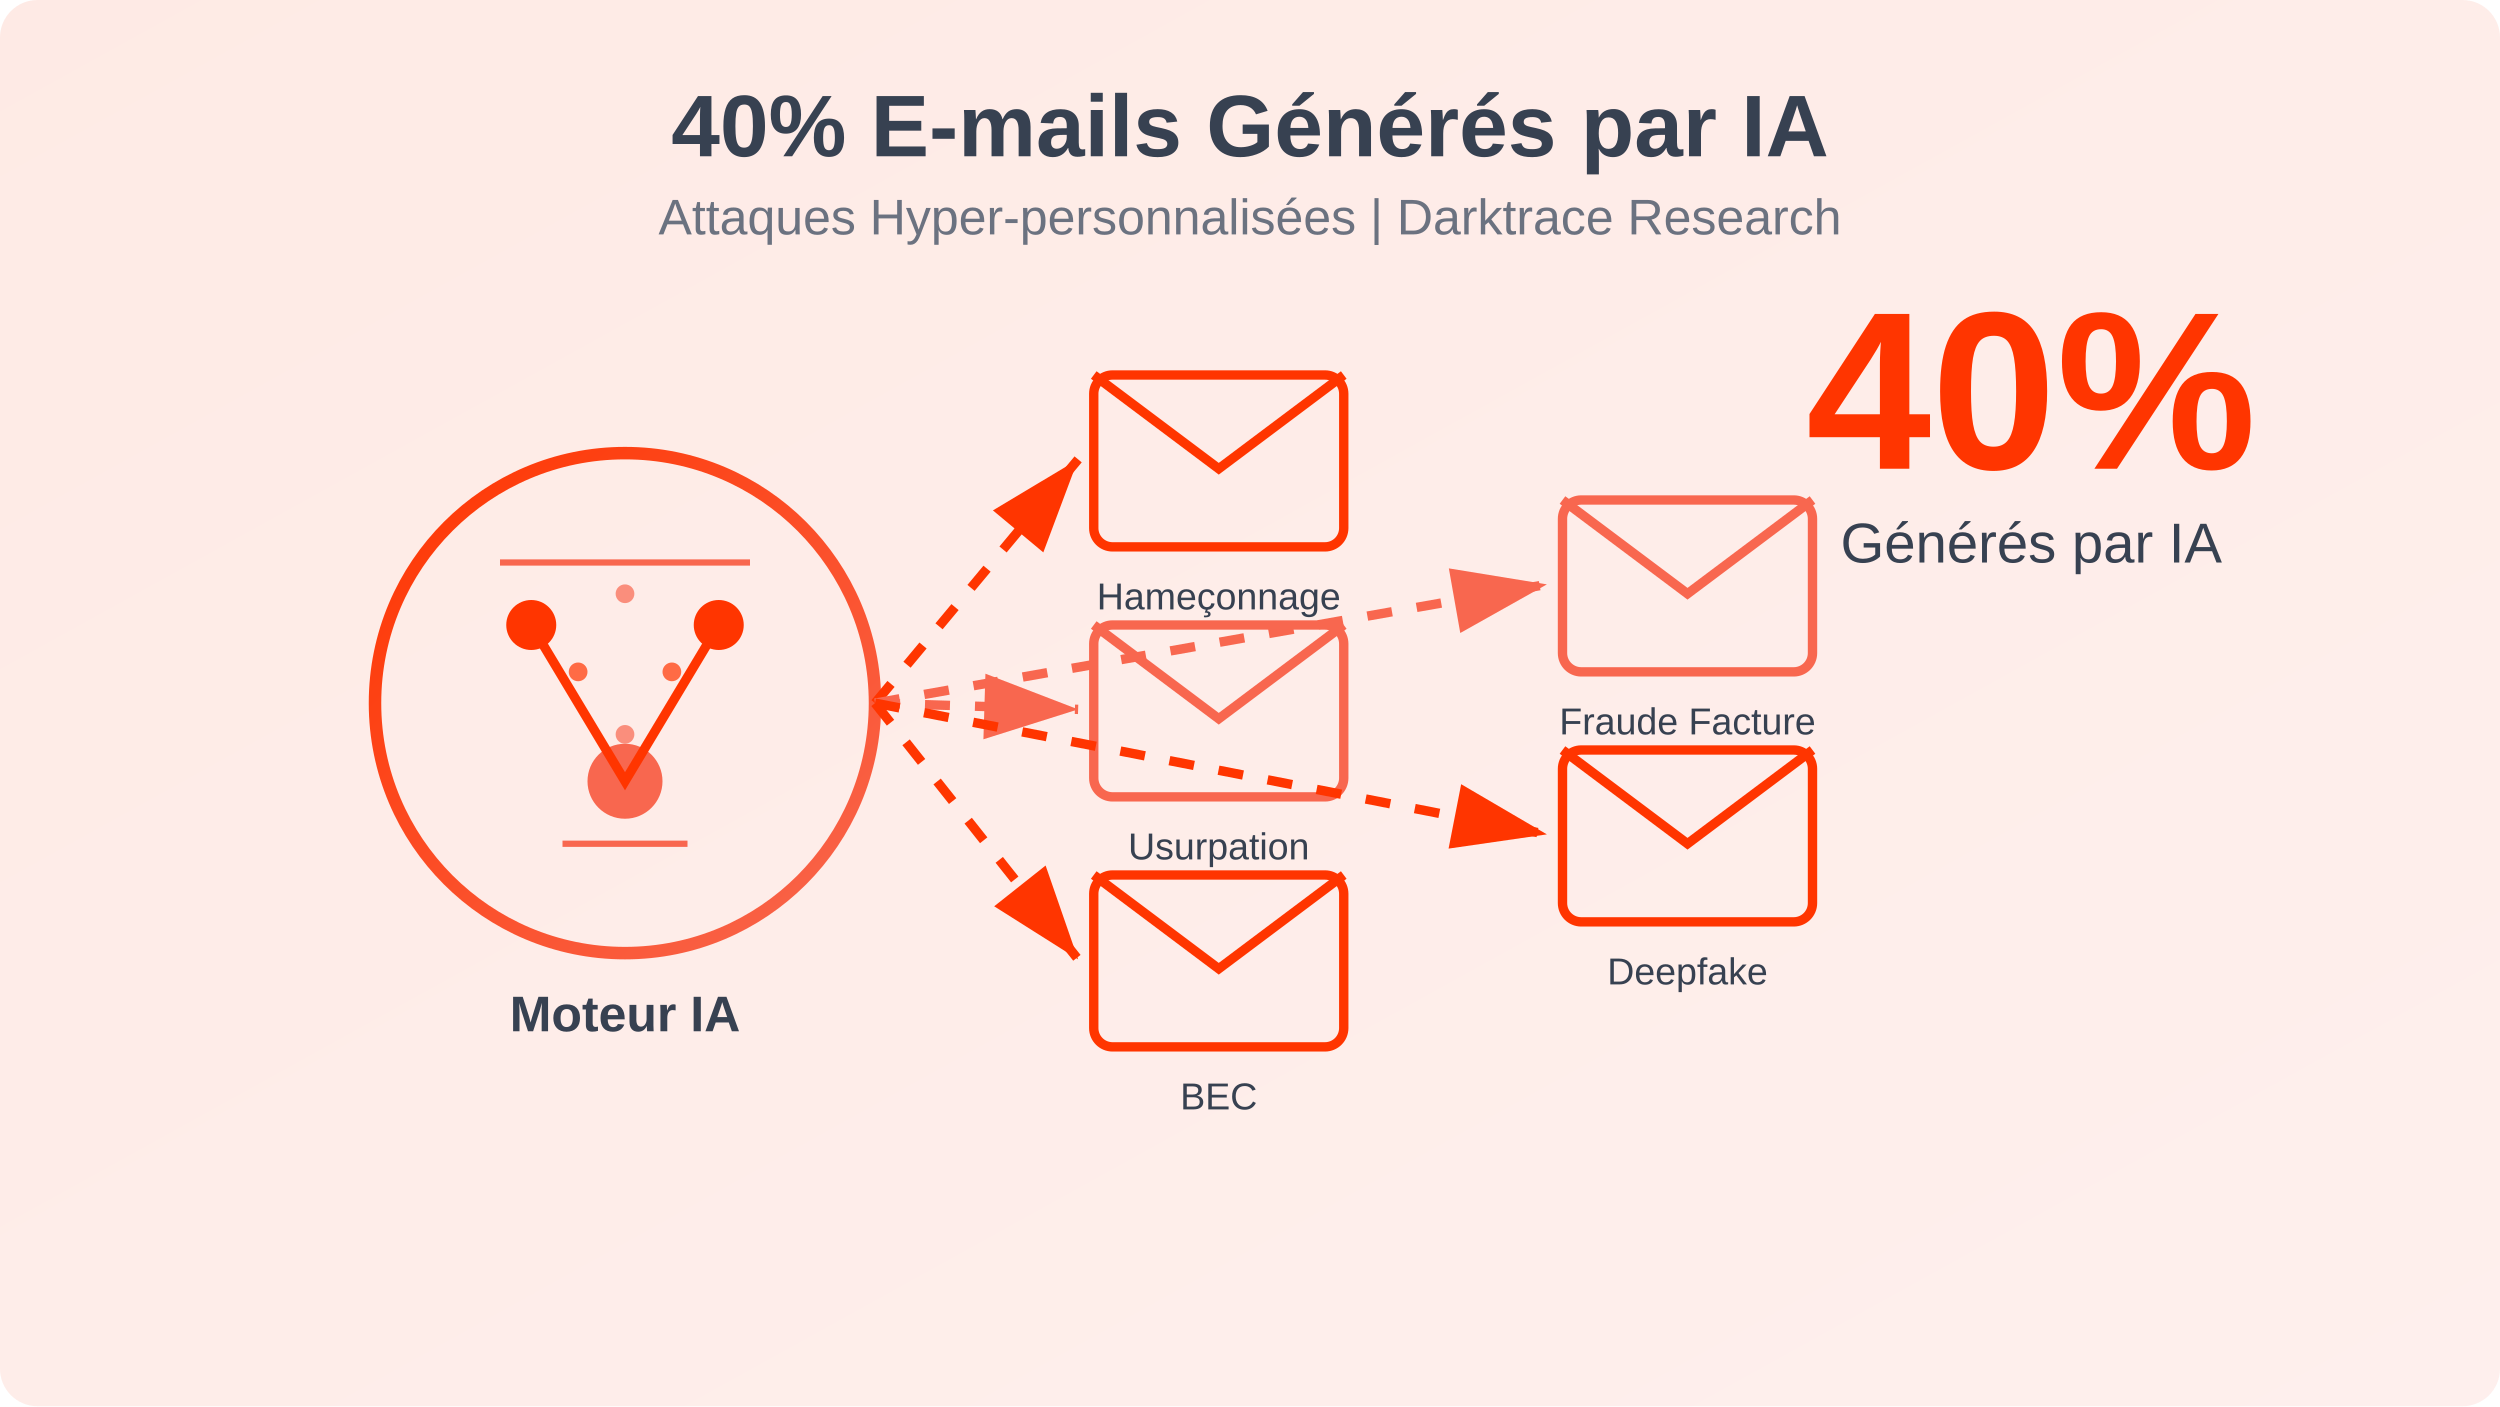
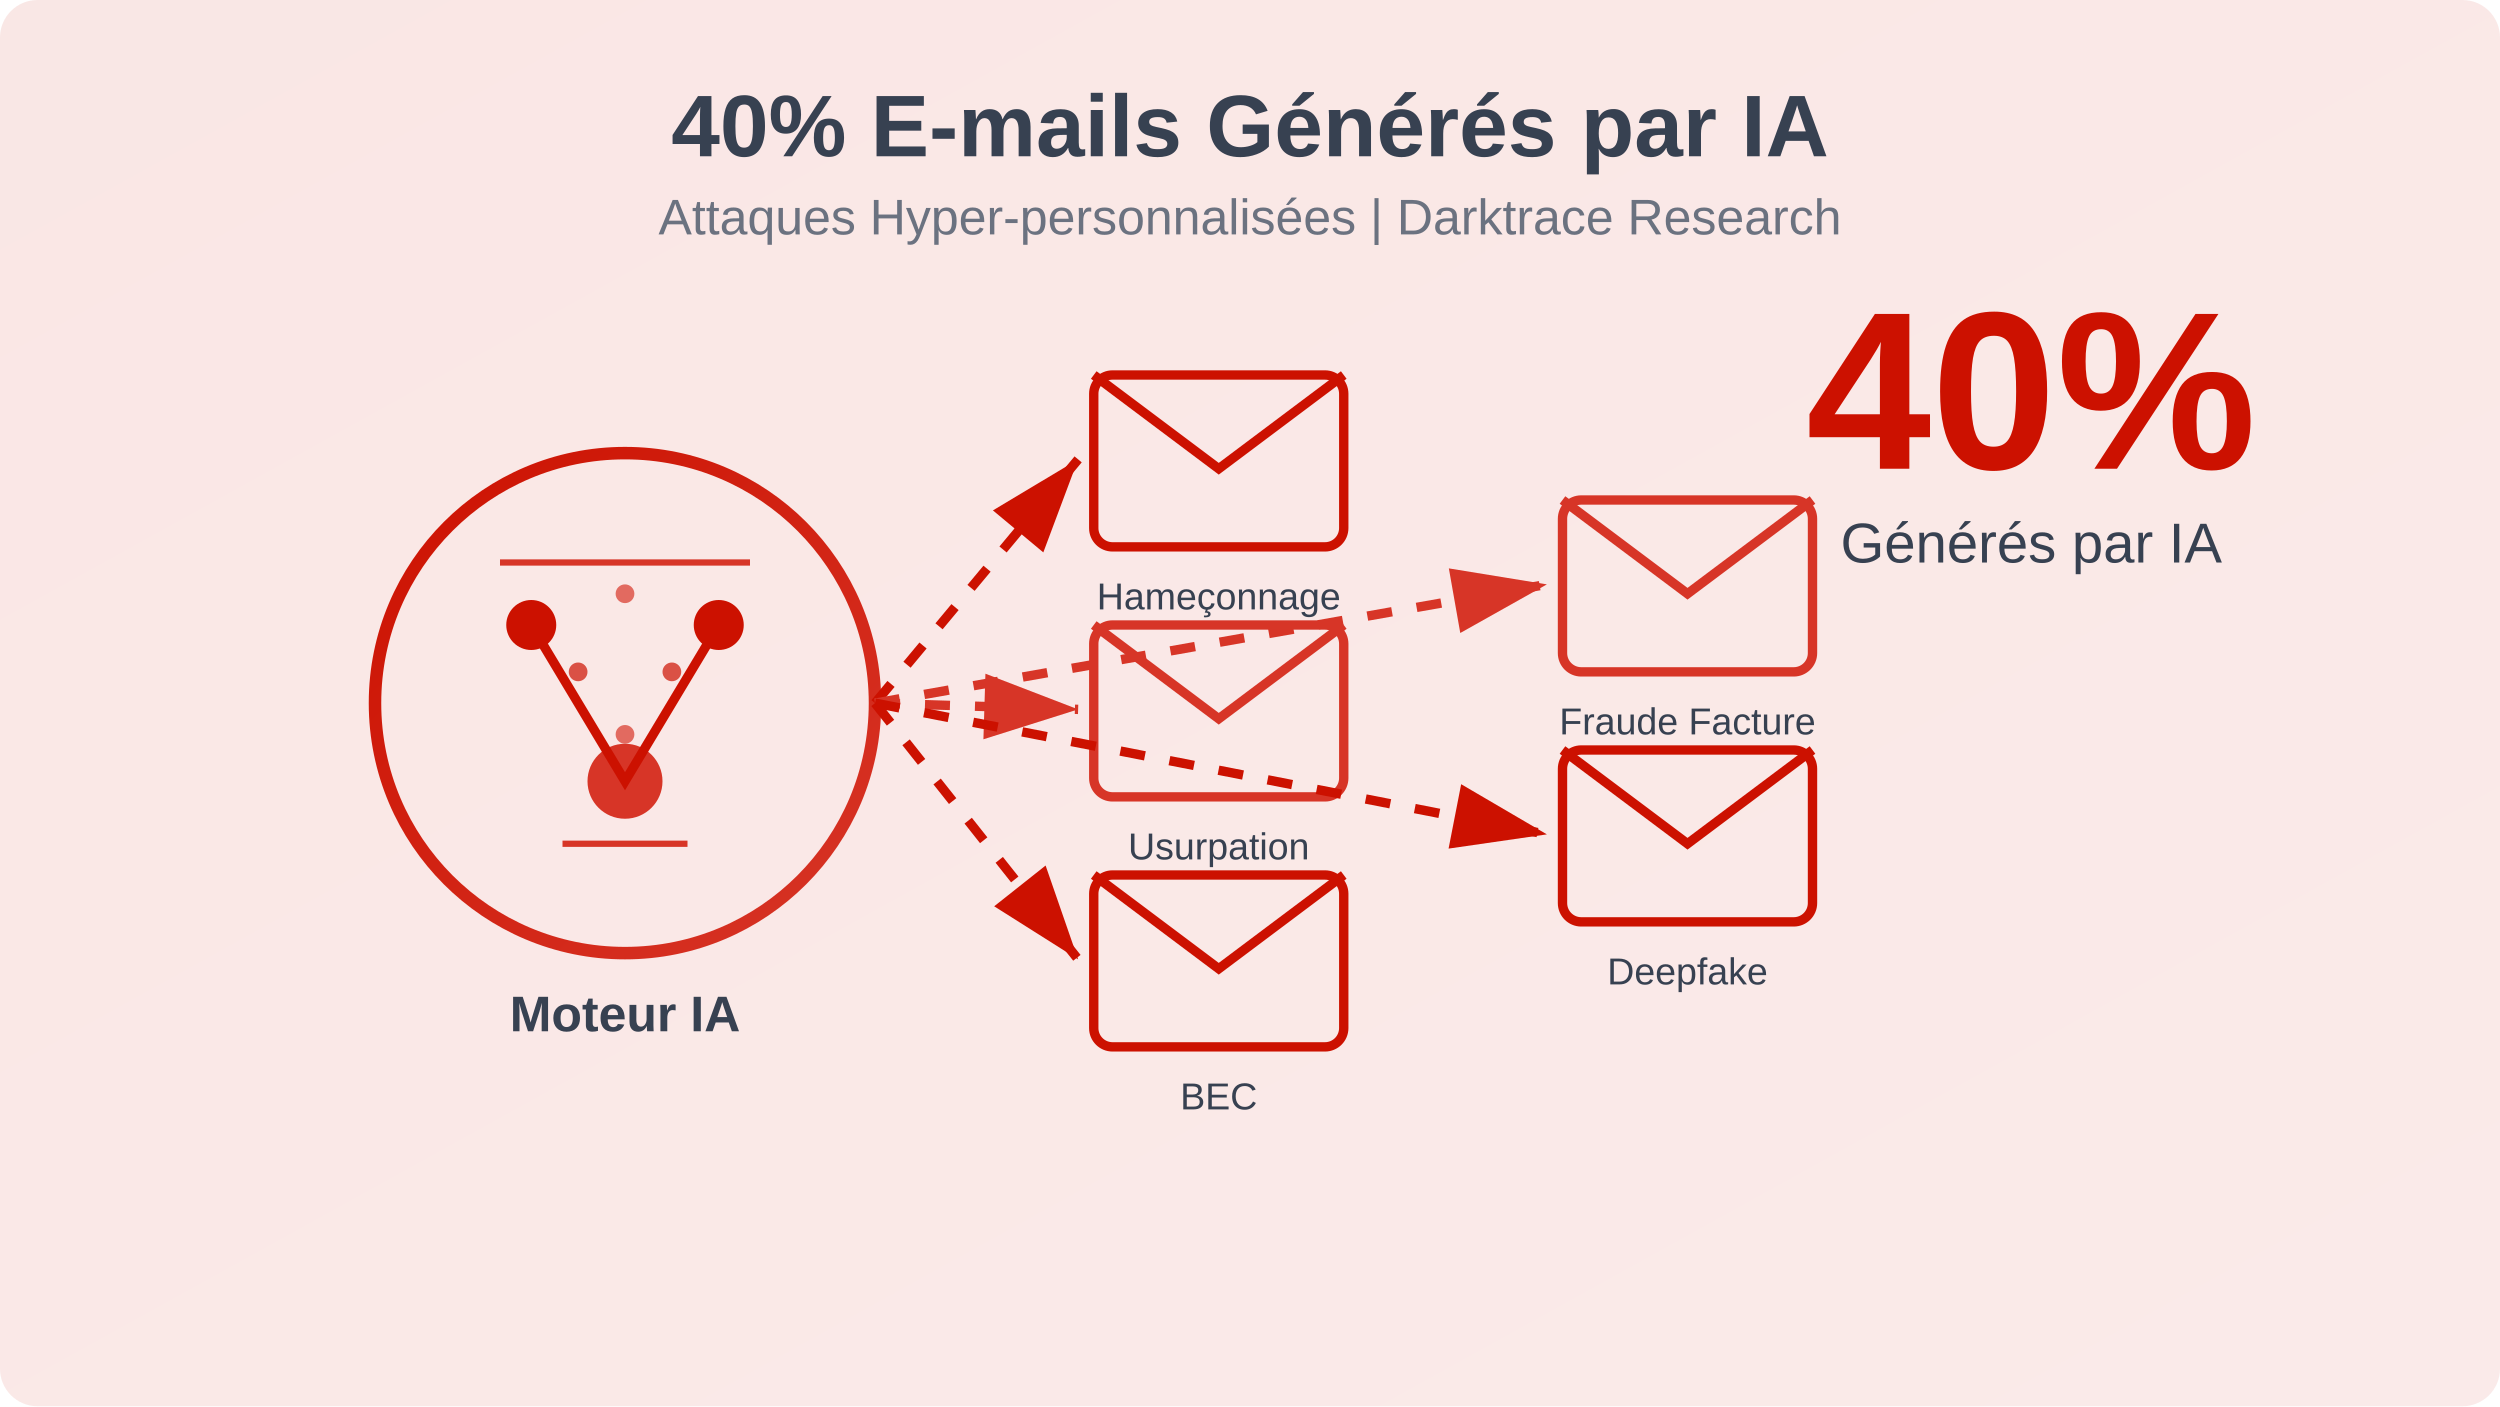
<svg xmlns="http://www.w3.org/2000/svg" width="800" height="450" viewBox="0 0 800 450" preserveAspectRatio="xMidYMid slice">
  <defs>
    <linearGradient id="bg2" x1="0%" y1="0%" x2="100%" y2="100%">
-       <stop offset="0%" style="stop-color:#FF3500;stop-opacity:0.1" />
-       <stop offset="100%" style="stop-color:#F8674F;stop-opacity:0.1" />
+       <stop offset="0%" style="stop-color:#CC1100;stop-opacity:0.1" />
+       <stop offset="100%" style="stop-color:#D73527;stop-opacity:0.1" />
    </linearGradient>
    <linearGradient id="brainGrad" x1="0%" y1="0%" x2="100%" y2="100%">
-       <stop offset="0%" style="stop-color:#FF3500" />
-       <stop offset="100%" style="stop-color:#F8674F" />
+       <stop offset="0%" style="stop-color:#CC1100" />
+       <stop offset="100%" style="stop-color:#D73527" />
    </linearGradient>
  </defs>
  <rect width="800" height="450" fill="url(#bg2)" rx="12" />
  <circle cx="200" cy="225" r="80" fill="none" stroke="url(#brainGrad)" stroke-width="4" />
-   <circle cx="170" cy="200" r="8" fill="#FF3500" />
-   <circle cx="230" cy="200" r="8" fill="#FF3500" />
-   <circle cx="200" cy="250" r="12" fill="#F8674F" />
-   <path d="M170 200 L200 250 L230 200" stroke="#FF3500" stroke-width="3" fill="none" />
-   <path d="M160 180 L240 180 M180 270 L220 270" stroke="#F8674F" stroke-width="2" fill="none" />
-   <circle cx="185" cy="215" r="3" fill="#FF3500" opacity="0.7" />
-   <circle cx="215" cy="215" r="3" fill="#FF3500" opacity="0.7" />
-   <circle cx="200" cy="190" r="3" fill="#F8674F" opacity="0.7" />
-   <circle cx="200" cy="235" r="3" fill="#F8674F" opacity="0.7" />
-   <rect x="350" y="120" width="80" height="55" fill="none" stroke="#FF3500" stroke-width="3" rx="6" />
-   <path d="M350 120 L390 150 L430 120" stroke="#FF3500" stroke-width="3" fill="none" />
+   <circle cx="170" cy="200" r="8" fill="#CC1100" />
+   <circle cx="230" cy="200" r="8" fill="#CC1100" />
+   <circle cx="200" cy="250" r="12" fill="#D73527" />
+   <path d="M170 200 L200 250 L230 200" stroke="#CC1100" stroke-width="3" fill="none" />
+   <path d="M160 180 L240 180 M180 270 L220 270" stroke="#D73527" stroke-width="2" fill="none" />
+   <circle cx="185" cy="215" r="3" fill="#CC1100" opacity="0.7" />
+   <circle cx="215" cy="215" r="3" fill="#CC1100" opacity="0.7" />
+   <circle cx="200" cy="190" r="3" fill="#D73527" opacity="0.7" />
+   <circle cx="200" cy="235" r="3" fill="#D73527" opacity="0.7" />
+   <rect x="350" y="120" width="80" height="55" fill="none" stroke="#CC1100" stroke-width="3" rx="6" />
+   <path d="M350 120 L390 150 L430 120" stroke="#CC1100" stroke-width="3" fill="none" />
  <text x="390" y="195" text-anchor="middle" fill="#374151" font-family="Arial, sans-serif" font-size="12">Hameçonnage</text>
-   <rect x="350" y="200" width="80" height="55" fill="none" stroke="#F8674F" stroke-width="3" rx="6" />
-   <path d="M350 200 L390 230 L430 200" stroke="#F8674F" stroke-width="3" fill="none" />
+   <rect x="350" y="200" width="80" height="55" fill="none" stroke="#D73527" stroke-width="3" rx="6" />
+   <path d="M350 200 L390 230 L430 200" stroke="#D73527" stroke-width="3" fill="none" />
  <text x="390" y="275" text-anchor="middle" fill="#374151" font-family="Arial, sans-serif" font-size="12">Usurpation</text>
-   <rect x="350" y="280" width="80" height="55" fill="none" stroke="#FF3500" stroke-width="3" rx="6" />
-   <path d="M350 280 L390 310 L430 280" stroke="#FF3500" stroke-width="3" fill="none" />
+   <rect x="350" y="280" width="80" height="55" fill="none" stroke="#CC1100" stroke-width="3" rx="6" />
+   <path d="M350 280 L390 310 L430 280" stroke="#CC1100" stroke-width="3" fill="none" />
  <text x="390" y="355" text-anchor="middle" fill="#374151" font-family="Arial, sans-serif" font-size="12">BEC</text>
-   <rect x="500" y="160" width="80" height="55" fill="none" stroke="#F8674F" stroke-width="3" rx="6" />
-   <path d="M500 160 L540 190 L580 160" stroke="#F8674F" stroke-width="3" fill="none" />
+   <rect x="500" y="160" width="80" height="55" fill="none" stroke="#D73527" stroke-width="3" rx="6" />
+   <path d="M500 160 L540 190 L580 160" stroke="#D73527" stroke-width="3" fill="none" />
  <text x="540" y="235" text-anchor="middle" fill="#374151" font-family="Arial, sans-serif" font-size="12">Fraude Facture</text>
-   <rect x="500" y="240" width="80" height="55" fill="none" stroke="#FF3500" stroke-width="3" rx="6" />
-   <path d="M500 240 L540 270 L580 240" stroke="#FF3500" stroke-width="3" fill="none" />
+   <rect x="500" y="240" width="80" height="55" fill="none" stroke="#CC1100" stroke-width="3" rx="6" />
+   <path d="M500 240 L540 270 L580 240" stroke="#CC1100" stroke-width="3" fill="none" />
  <text x="540" y="315" text-anchor="middle" fill="#374151" font-family="Arial, sans-serif" font-size="12">Deepfake</text>
-   <path d="M280 225 L345 147" stroke="#FF3500" stroke-width="3" fill="none" stroke-dasharray="8,8" marker-end="url(#arrowhead)" />
-   <path d="M280 225 L345 227" stroke="#F8674F" stroke-width="3" fill="none" stroke-dasharray="8,8" marker-end="url(#arrowhead2)" />
-   <path d="M280 225 L345 307" stroke="#FF3500" stroke-width="3" fill="none" stroke-dasharray="8,8" marker-end="url(#arrowhead)" />
-   <path d="M280 225 L495 187" stroke="#F8674F" stroke-width="3" fill="none" stroke-dasharray="8,8" marker-end="url(#arrowhead2)" />
-   <path d="M280 225 L495 267" stroke="#FF3500" stroke-width="3" fill="none" stroke-dasharray="8,8" marker-end="url(#arrowhead)" />
+   <path d="M280 225 L345 147" stroke="#CC1100" stroke-width="3" fill="none" stroke-dasharray="8,8" marker-end="url(#arrowhead)" />
+   <path d="M280 225 L345 227" stroke="#D73527" stroke-width="3" fill="none" stroke-dasharray="8,8" marker-end="url(#arrowhead2)" />
+   <path d="M280 225 L345 307" stroke="#CC1100" stroke-width="3" fill="none" stroke-dasharray="8,8" marker-end="url(#arrowhead)" />
+   <path d="M280 225 L495 187" stroke="#D73527" stroke-width="3" fill="none" stroke-dasharray="8,8" marker-end="url(#arrowhead2)" />
+   <path d="M280 225 L495 267" stroke="#CC1100" stroke-width="3" fill="none" stroke-dasharray="8,8" marker-end="url(#arrowhead)" />
  <defs>
    <marker id="arrowhead" markerWidth="10" markerHeight="7" refX="10" refY="3.5" orient="auto">
-       <polygon points="0 0, 10 3.5, 0 7" fill="#FF3500" />
+       <polygon points="0 0, 10 3.5, 0 7" fill="#CC1100" />
    </marker>
    <marker id="arrowhead2" markerWidth="10" markerHeight="7" refX="10" refY="3.5" orient="auto">
-       <polygon points="0 0, 10 3.5, 0 7" fill="#F8674F" />
+       <polygon points="0 0, 10 3.5, 0 7" fill="#D73527" />
    </marker>
  </defs>
  <text x="400" y="50" text-anchor="middle" fill="#374151" font-family="Arial, sans-serif" font-size="28" font-weight="bold">40% E-mails Générés par IA</text>
  <text x="400" y="75" text-anchor="middle" fill="#6B7280" font-family="Arial, sans-serif" font-size="16">Attaques Hyper-personnalisées | Darktrace Research</text>
-   <text x="650" y="150" text-anchor="middle" fill="#FF3500" font-family="Arial, sans-serif" font-size="72" font-weight="bold">40%</text>
+   <text x="650" y="150" text-anchor="middle" fill="#CC1100" font-family="Arial, sans-serif" font-size="72" font-weight="bold">40%</text>
  <text x="650" y="180" text-anchor="middle" fill="#374151" font-family="Arial, sans-serif" font-size="18">Générés par IA</text>
  <text x="200" y="330" text-anchor="middle" fill="#374151" font-family="Arial, sans-serif" font-size="16" font-weight="bold">Moteur IA</text>
</svg>
